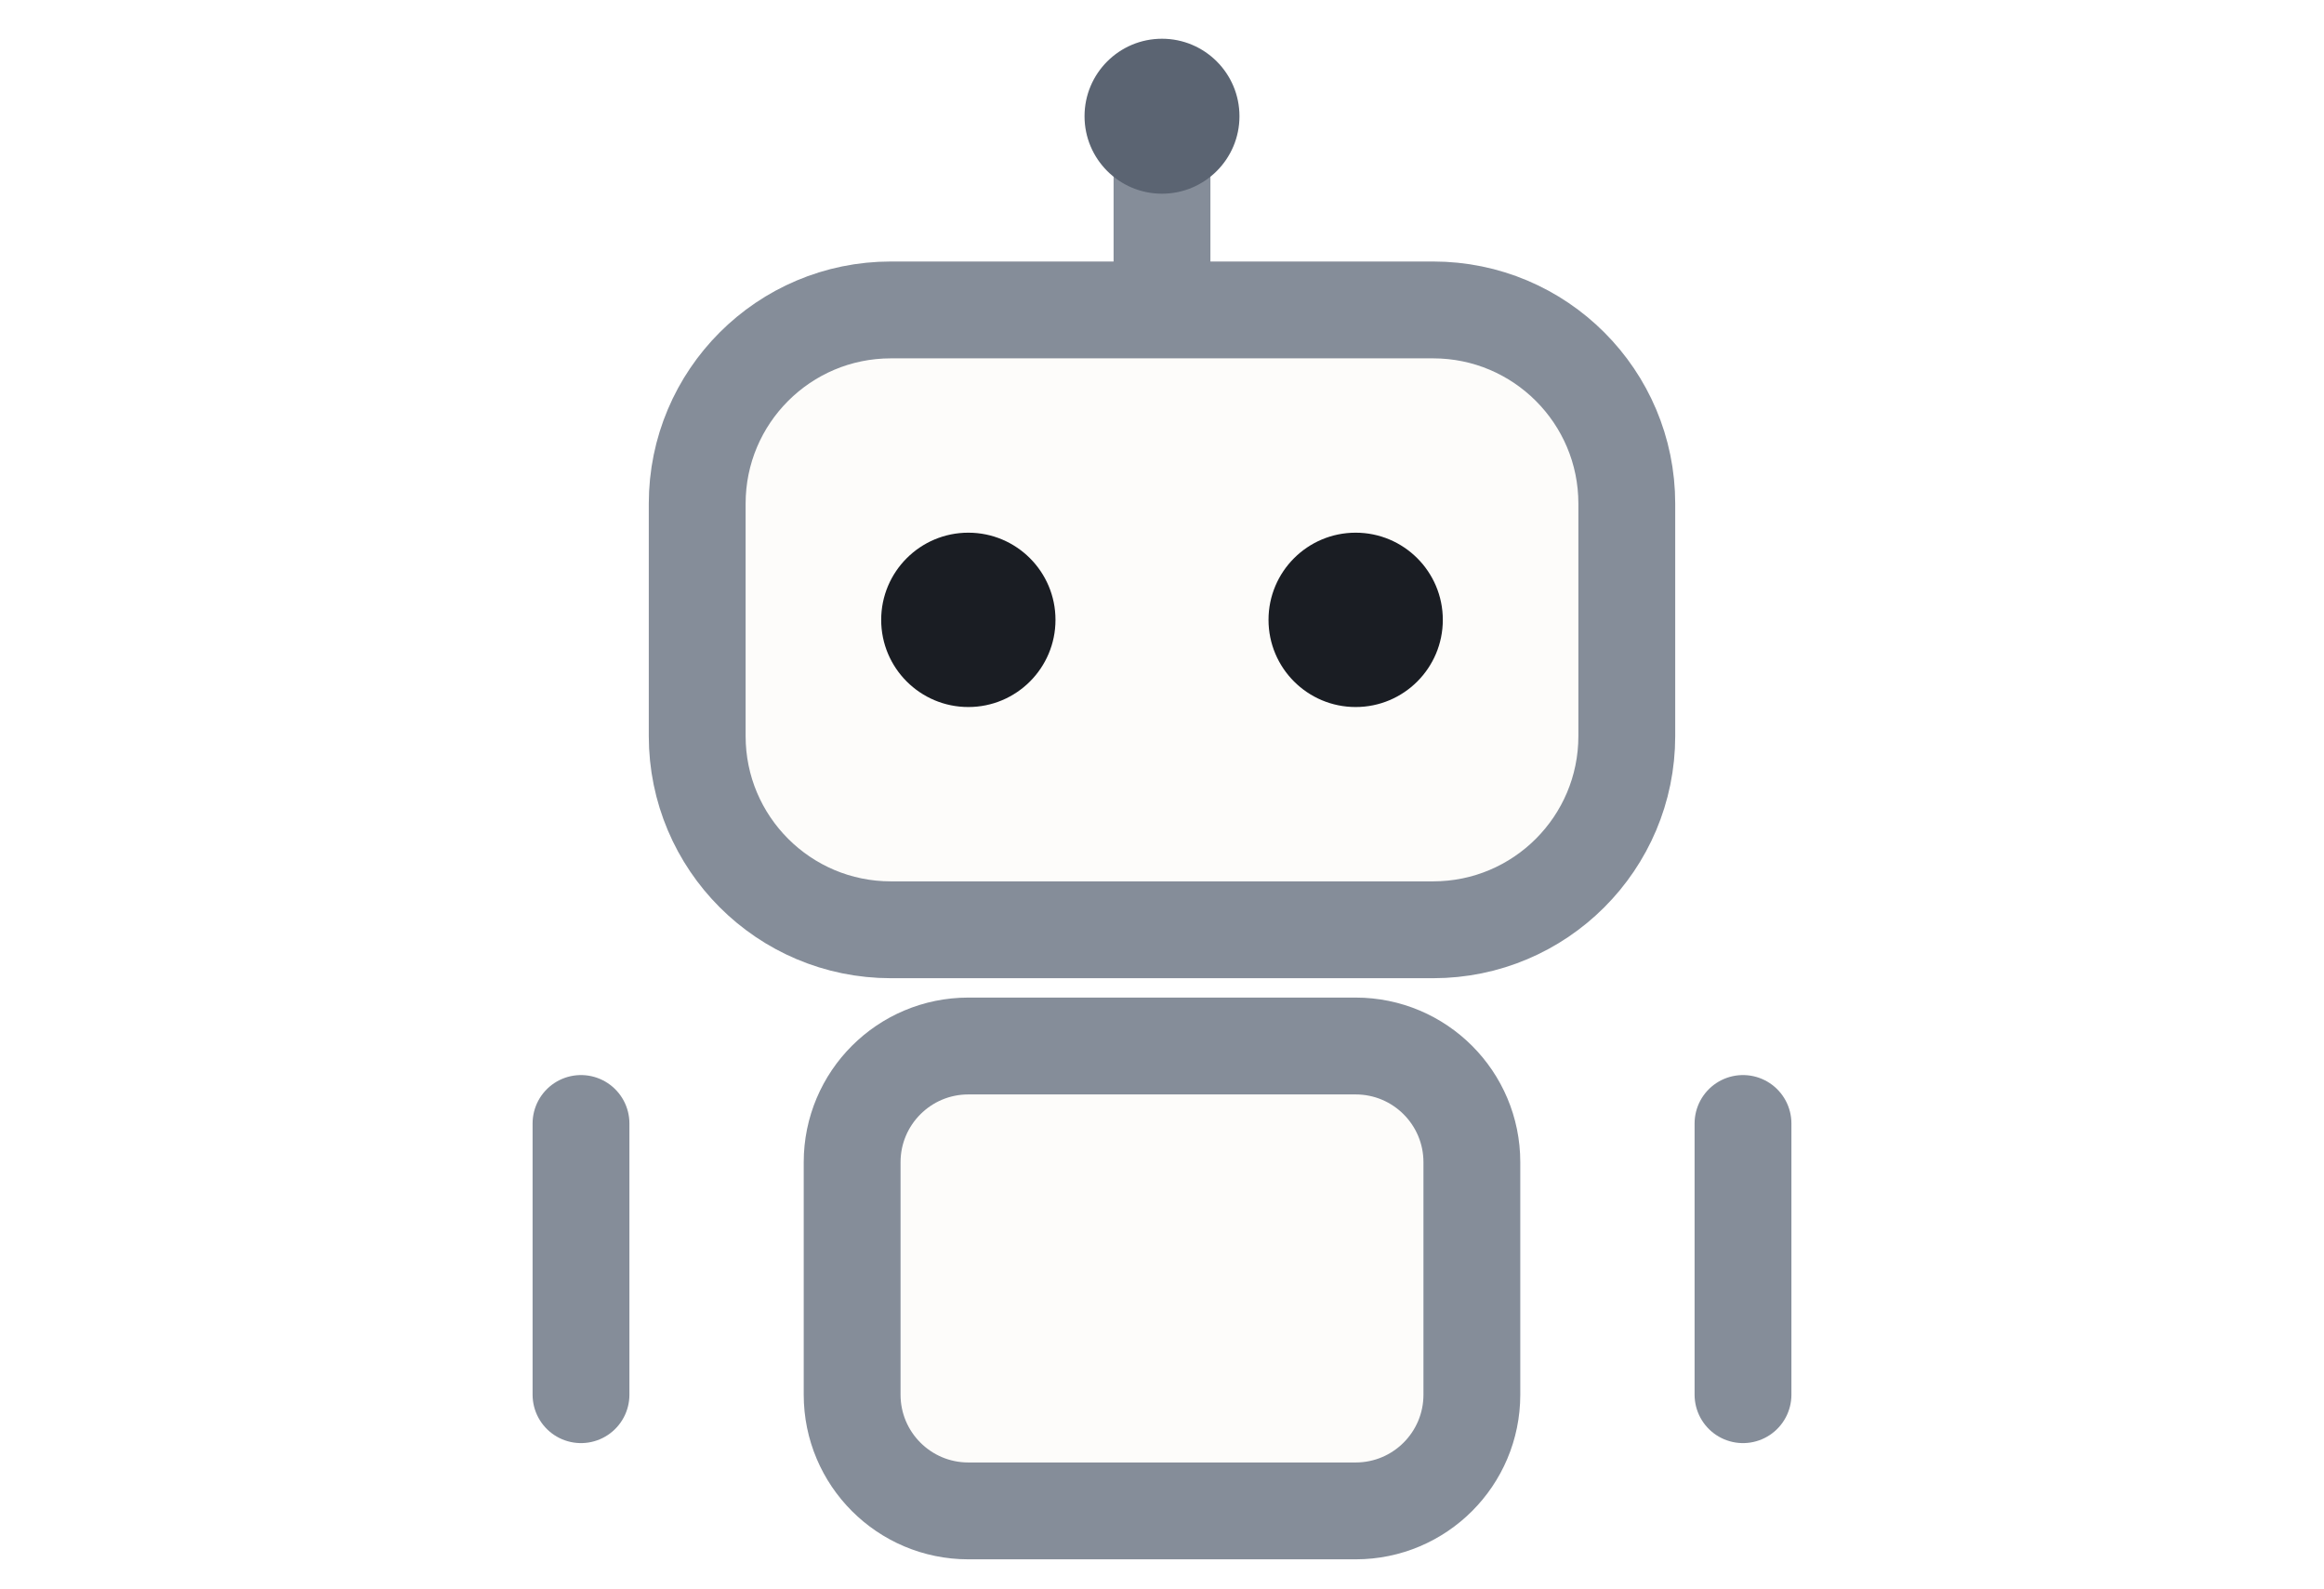
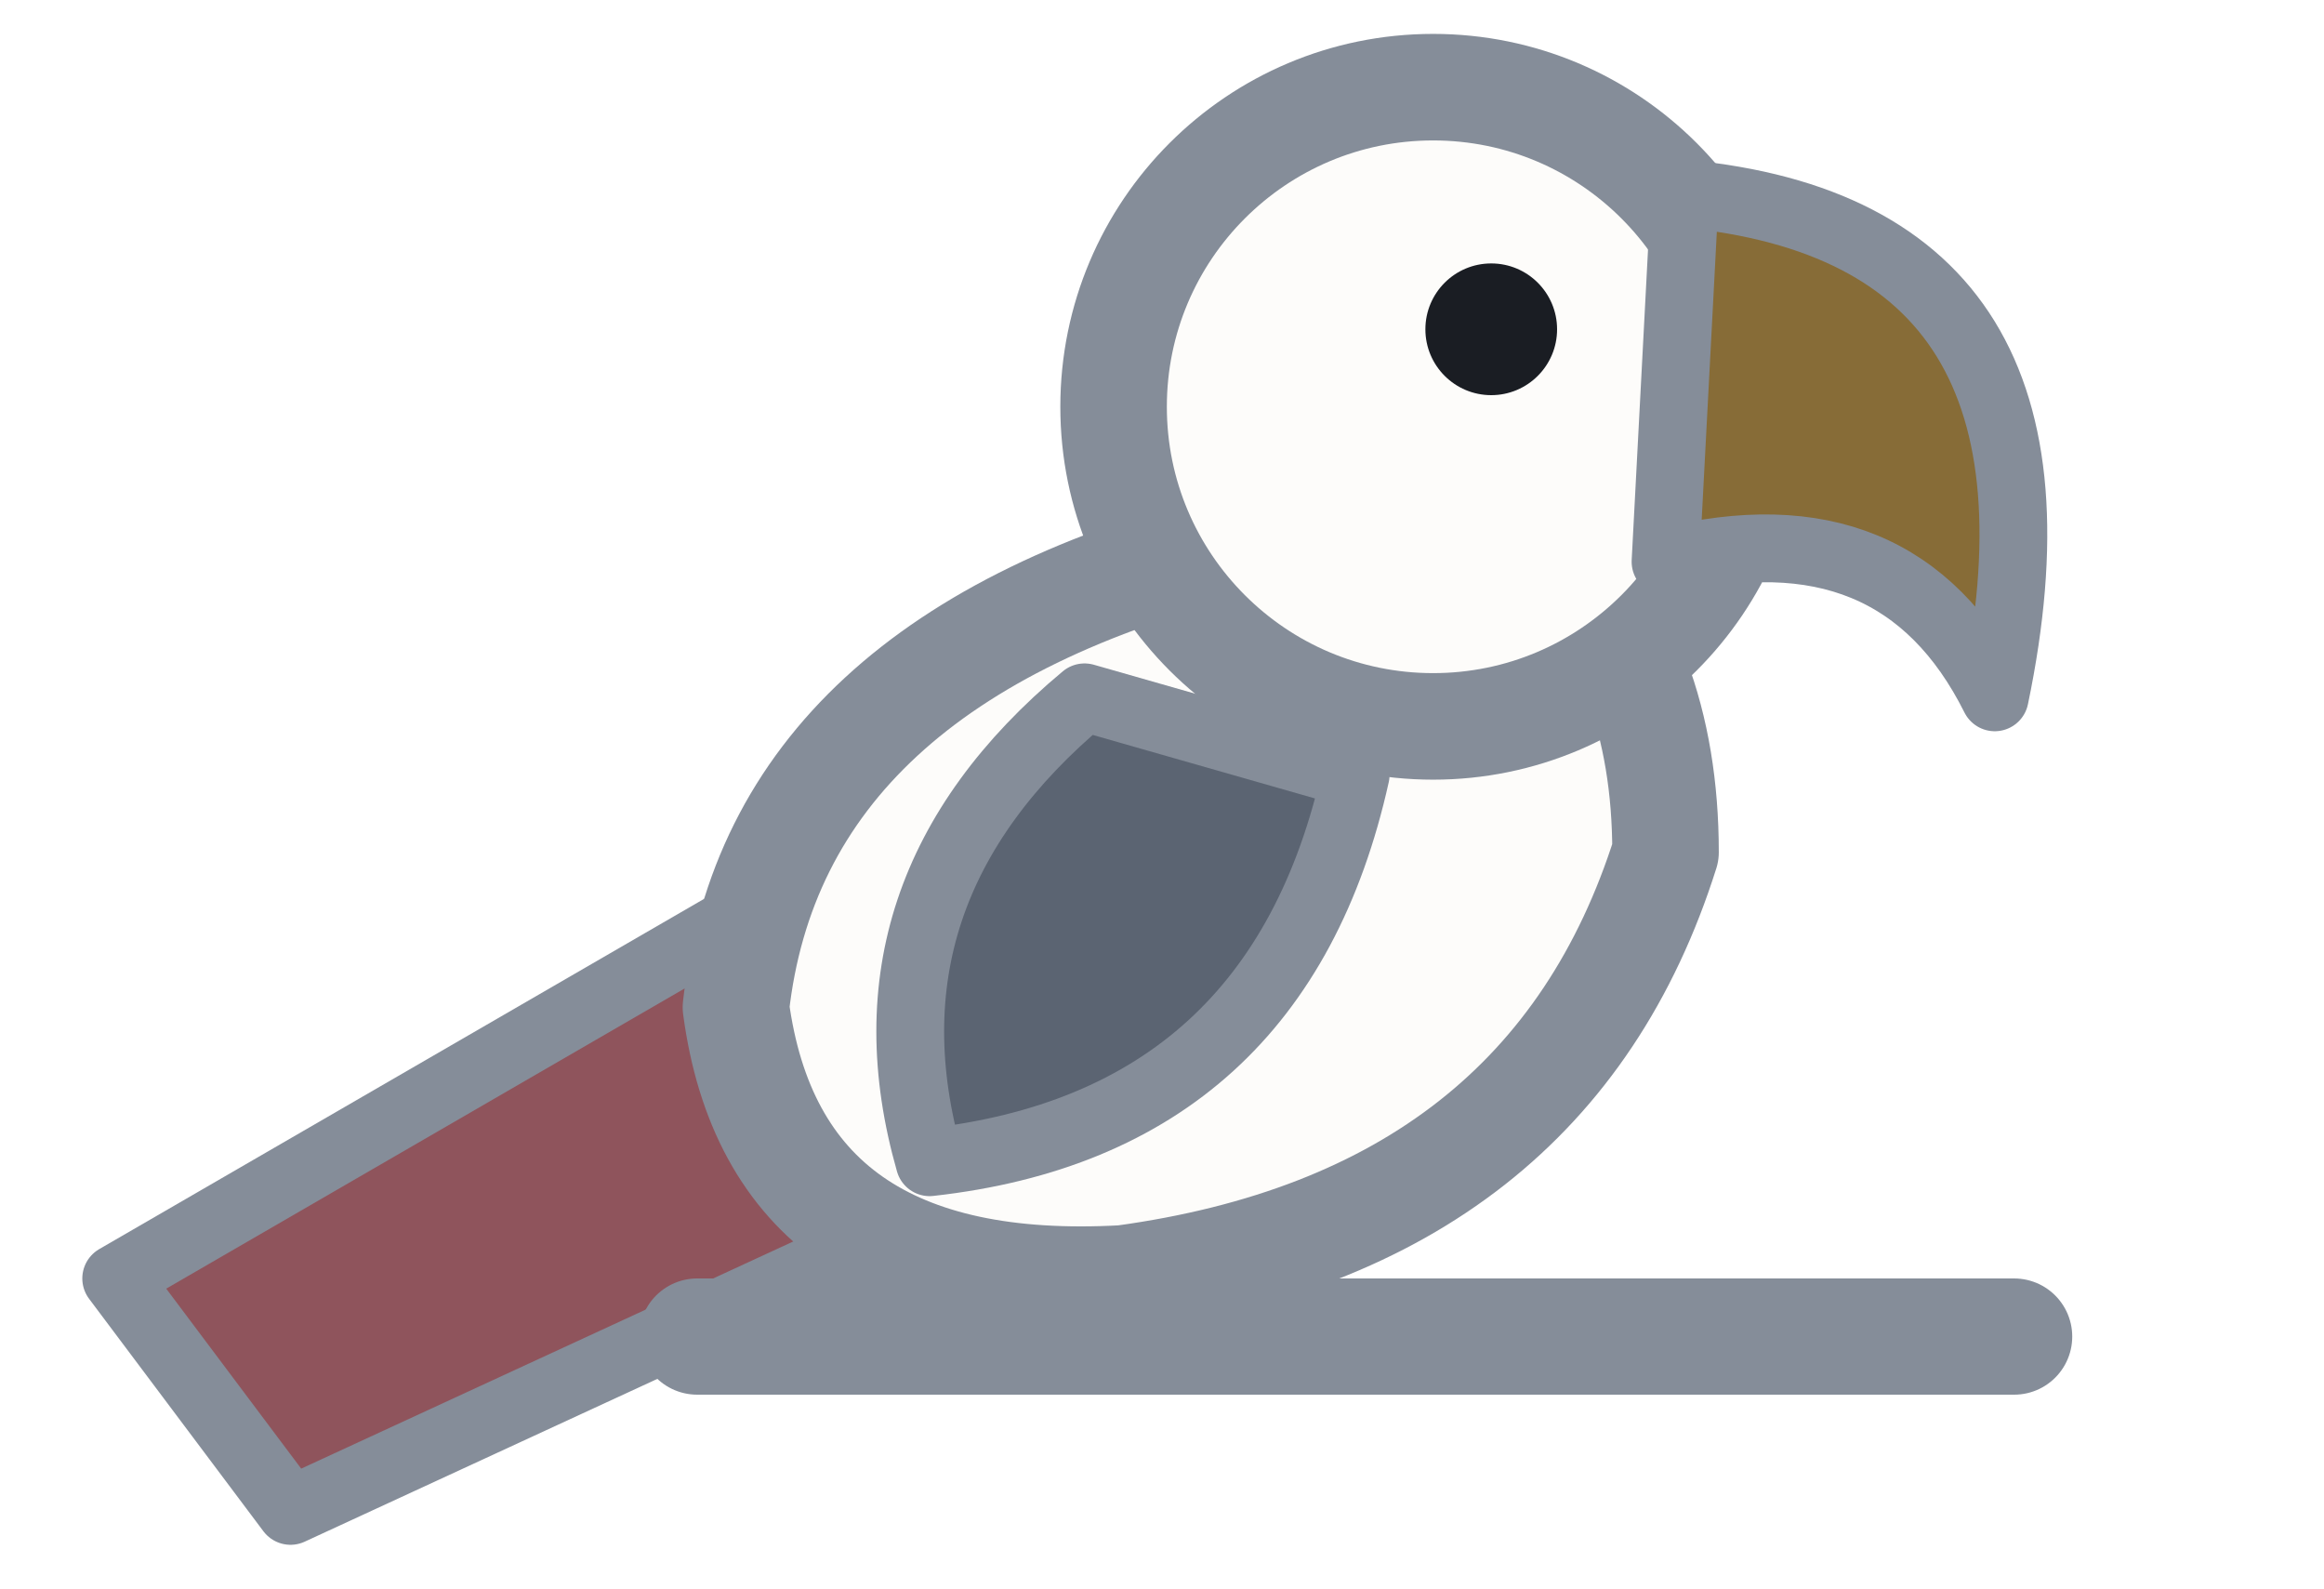
<svg xmlns="http://www.w3.org/2000/svg" viewBox="0 0 120 82" stroke-linecap="round" stroke-linejoin="round">
-   <path d="M60 16V7" fill="none" stroke="#858d99" stroke-width="5" />
-   <circle cx="60" cy="6" r="4" fill="#5b6472" stroke="none" />
-   <rect x="36" y="16" width="48" height="32" rx="10" fill="#fdfcfa" stroke="#858d99" stroke-width="5" />
-   <circle cx="50" cy="32" r="4.5" fill="#1a1d23" stroke="none" />
-   <circle cx="70" cy="32" r="4.5" fill="#1a1d23" stroke="none" />
-   <rect x="44" y="54" width="32" height="24" rx="6" fill="#fdfcfa" stroke="#858d99" stroke-width="5" />
-   <path d="M30 58v14M90 58v14" fill="none" stroke="#858d99" stroke-width="5" />
+   <path d="M44 44L6 66L15 78L54 60Z" fill="#8f545c" stroke="#858d99" stroke-width="3.5" />
+   <path d="M36 69H104" fill="none" stroke="#858d99" stroke-width="6" />
+   <path d="M64 28Q40 34 38 52Q40 67 58 66Q80 63 86 44Q86 34 80 28Z" fill="#fdfcfa" stroke="#858d99" stroke-width="5.5" />
+   <path d="M56 36Q44 46 48 60Q66 58 70 40Z" fill="#5b6472" stroke="#858d99" stroke-width="3.5" />
+   <circle cx="74" cy="21" r="16.5" fill="#fdfcfa" stroke="#858d99" stroke-width="5.5" />
+   <path d="M87 10Q108 12 103 36Q98 26 86 29Z" fill="#876c37" stroke="#858d99" stroke-width="3.5" />
+   <circle cx="77" cy="17" r="3.4" fill="#1a1d23" stroke="none" />
</svg>
